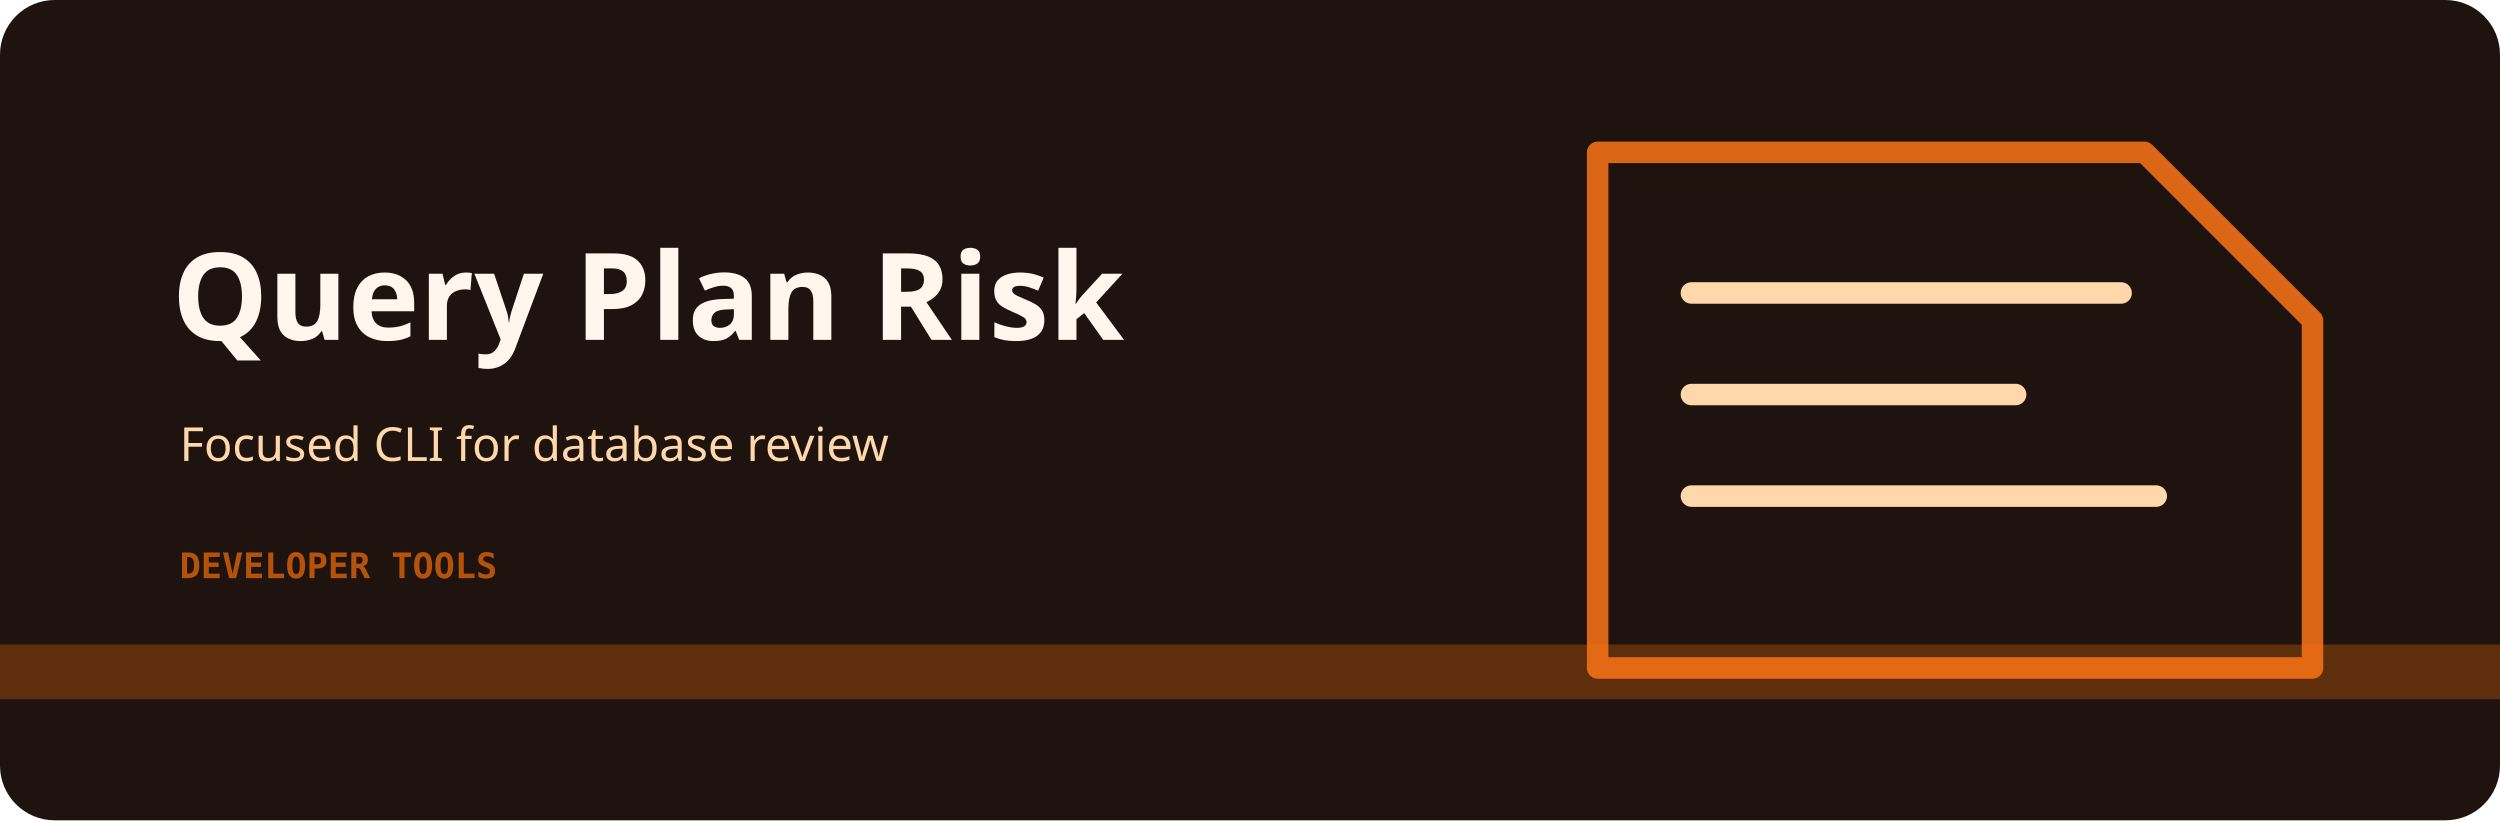
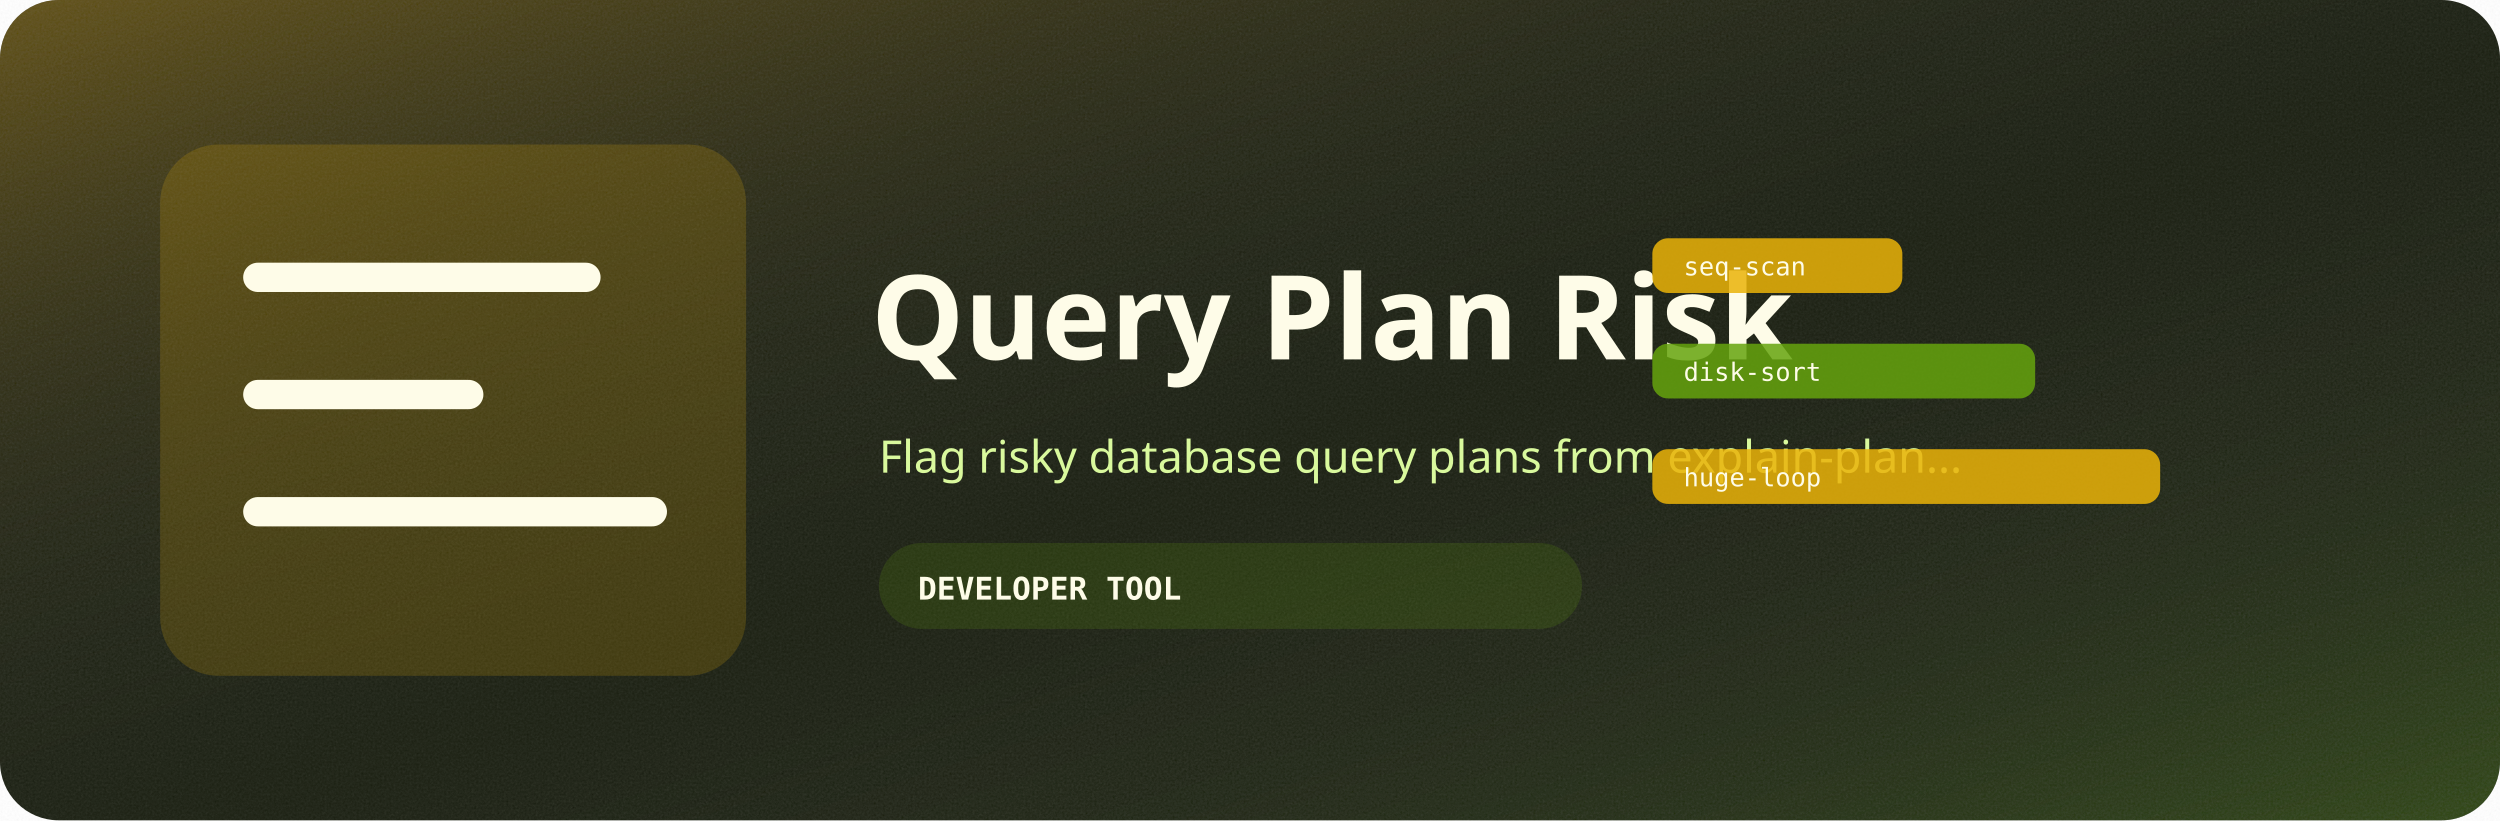
<svg xmlns="http://www.w3.org/2000/svg" width="1280" height="420" viewBox="0 0 1280 420" fill="none" role="img" aria-label="Query Plan Risk cover">
-   <rect width="1280" height="420" rx="28" fill="#1f130f" />
-   <path d="M0 344h1280" stroke="#b45309" stroke-width="28" opacity=".42" />
-   <path d="M818 78l280 0 86 86v178H818z" fill="none" stroke="#f97316" stroke-width="11" stroke-linejoin="round" opacity=".86" />
-   <path d="M866 150h220M866 202h166M866 254h238" stroke="#fed7aa" stroke-width="11" stroke-linecap="round" />
-   <text x="88" y="174" fill="#fff7ed" font-family="DM Sans, ui-sans-serif, system-ui" font-size="62" font-weight="900">Query Plan Risk</text>
-   <text x="92" y="236" fill="#fed7aa" font-family="DM Sans, ui-sans-serif, system-ui" font-size="24">Focused CLI for database review</text>
-   <text x="92" y="296" fill="#b45309" font-family="ui-monospace, SFMono-Regular, Menlo, monospace" font-size="18" font-weight="700">DEVELOPER TOOLS</text>
+   <defs>
+     <linearGradient id="g" x1="0" x2="1" y1="0" y2="1">
+       <stop offset="0" stop-color="#eab308" stop-opacity=".34" />
+       <stop offset=".54" stop-color="#1b2012" stop-opacity="0" />
+       <stop offset="1" stop-color="#65a30d" stop-opacity=".30" />
+     </linearGradient>
+     <filter id="grain" x="-20%" y="-20%" width="140%" height="140%">
+       <feTurbulence type="fractalNoise" baseFrequency=".85" numOctaves="2" seed="0" result="noise" />
+       <feColorMatrix type="saturate" values="0" />
+       <feComponentTransfer>
+         <feFuncA type="table" tableValues="0 .10" />
+       </feComponentTransfer>
+       <feBlend mode="soft-light" in2="SourceGraphic" />
+     </filter>
+   </defs>
+   <rect width="1280" height="420" rx="30" fill="#1b2012" />
+   <rect width="1280" height="420" rx="30" fill="url(#g)" filter="url(#grain)" />
+   <rect x="82" y="74" width="300" height="272" rx="30" fill="#eab308" opacity=".18" />
+   <path d="M132 142h168M132 202h108M132 262h202" stroke="#fefce8" stroke-width="15" stroke-linecap="round" />
+   <text x="446" y="184" fill="#fefce8" font-family="Space Grotesk, ui-sans-serif, system-ui" font-size="60" font-weight="850">Query Plan Risk</text>
+   <text x="450" y="242" fill="#d9f99d" font-family="Space Grotesk, ui-sans-serif, system-ui" font-size="23">Flag risky database query plans from explain-plan...</text>
+   <rect x="450" y="278" width="360" height="44" rx="22" fill="#65a30d" opacity=".18" />
+   <text x="470" y="307" fill="#fefce8" font-family="ui-monospace, SFMono-Regular, Menlo, monospace" font-size="16" font-weight="800">DEVELOPER TOOL</text>
+   <rect x="846" y="122" width="128" height="28" rx="8" fill="#eab308" opacity=".85" />
+   <text x="862" y="141" fill="#fefce8" font-family="ui-monospace, SFMono-Regular, Menlo, monospace" font-size="13">seq-scan</text>
+   <rect x="846" y="176" width="196" height="28" rx="8" fill="#65a30d" opacity=".85" />
+   <text x="862" y="195" fill="#fefce8" font-family="ui-monospace, SFMono-Regular, Menlo, monospace" font-size="13">disk-sort</text>
+   <rect x="846" y="230" width="260" height="28" rx="8" fill="#eab308" opacity=".85" />
+   <text x="862" y="249" fill="#fefce8" font-family="ui-monospace, SFMono-Regular, Menlo, monospace" font-size="13">huge-loop</text>
</svg>
